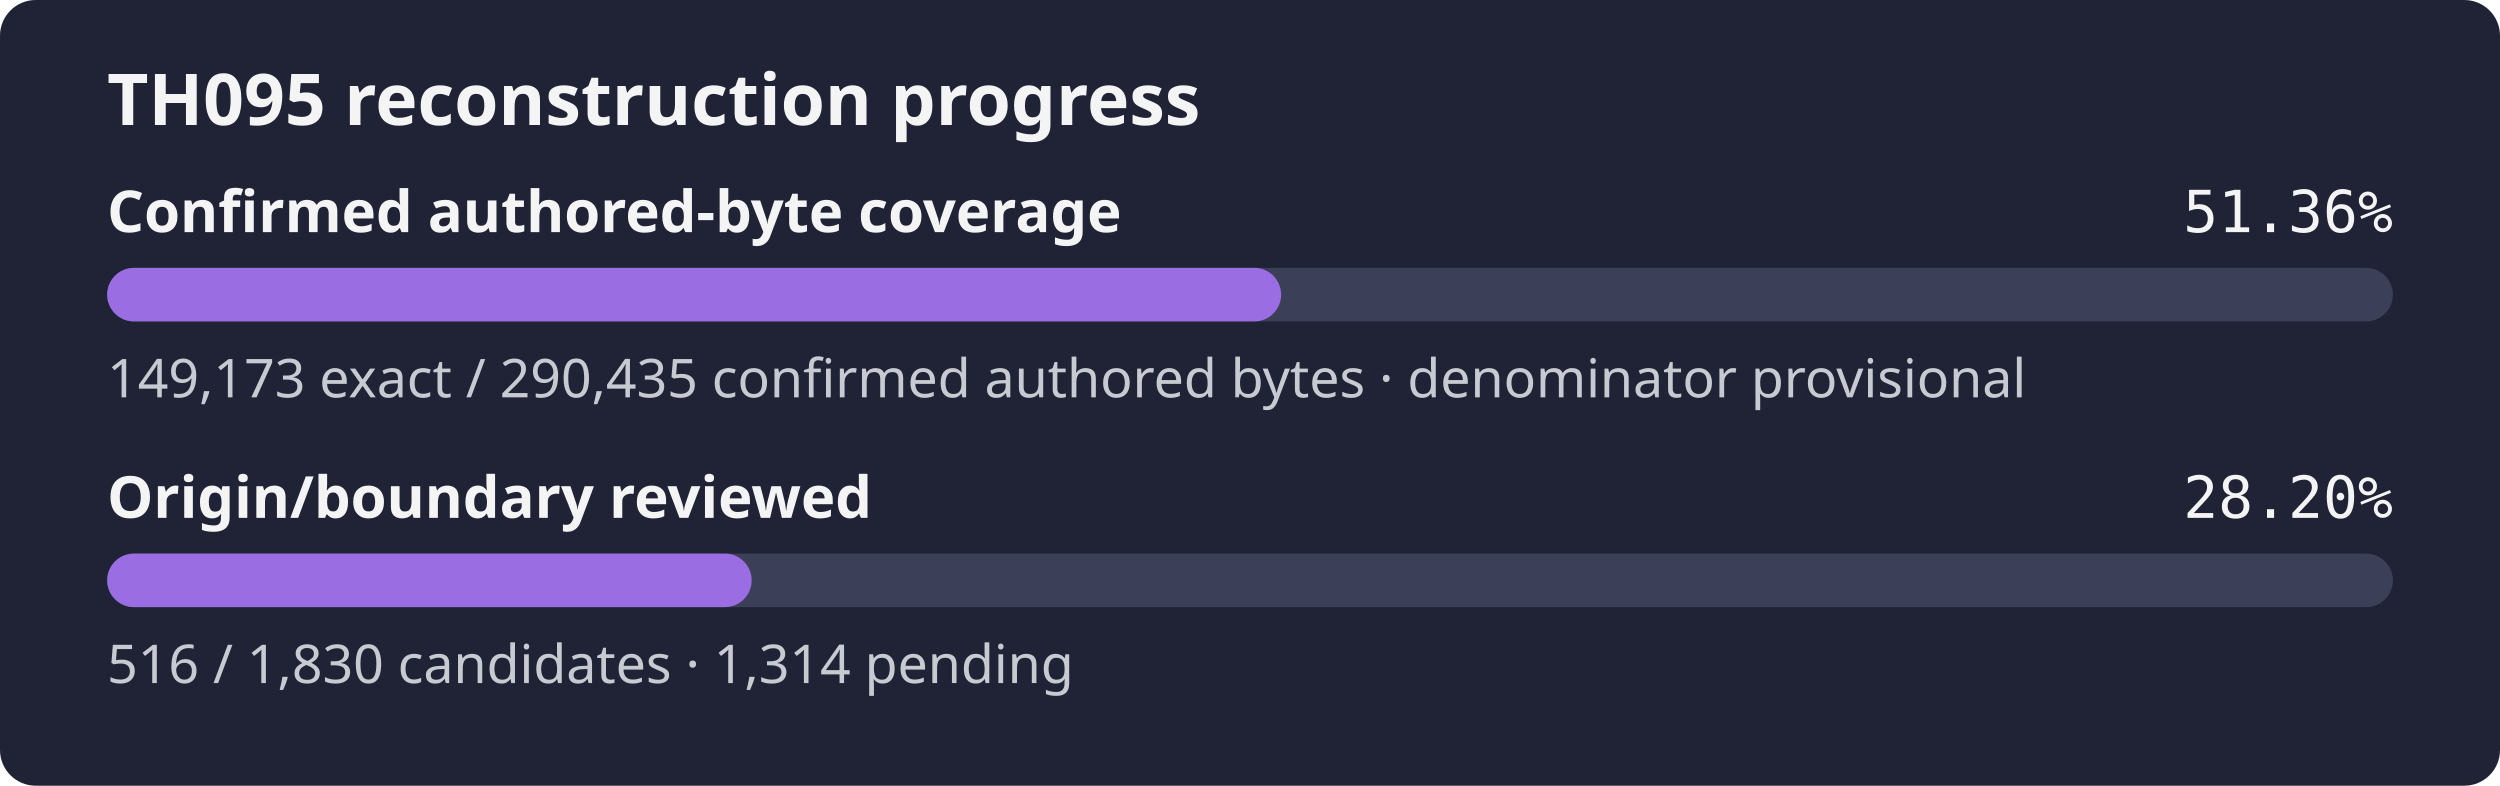
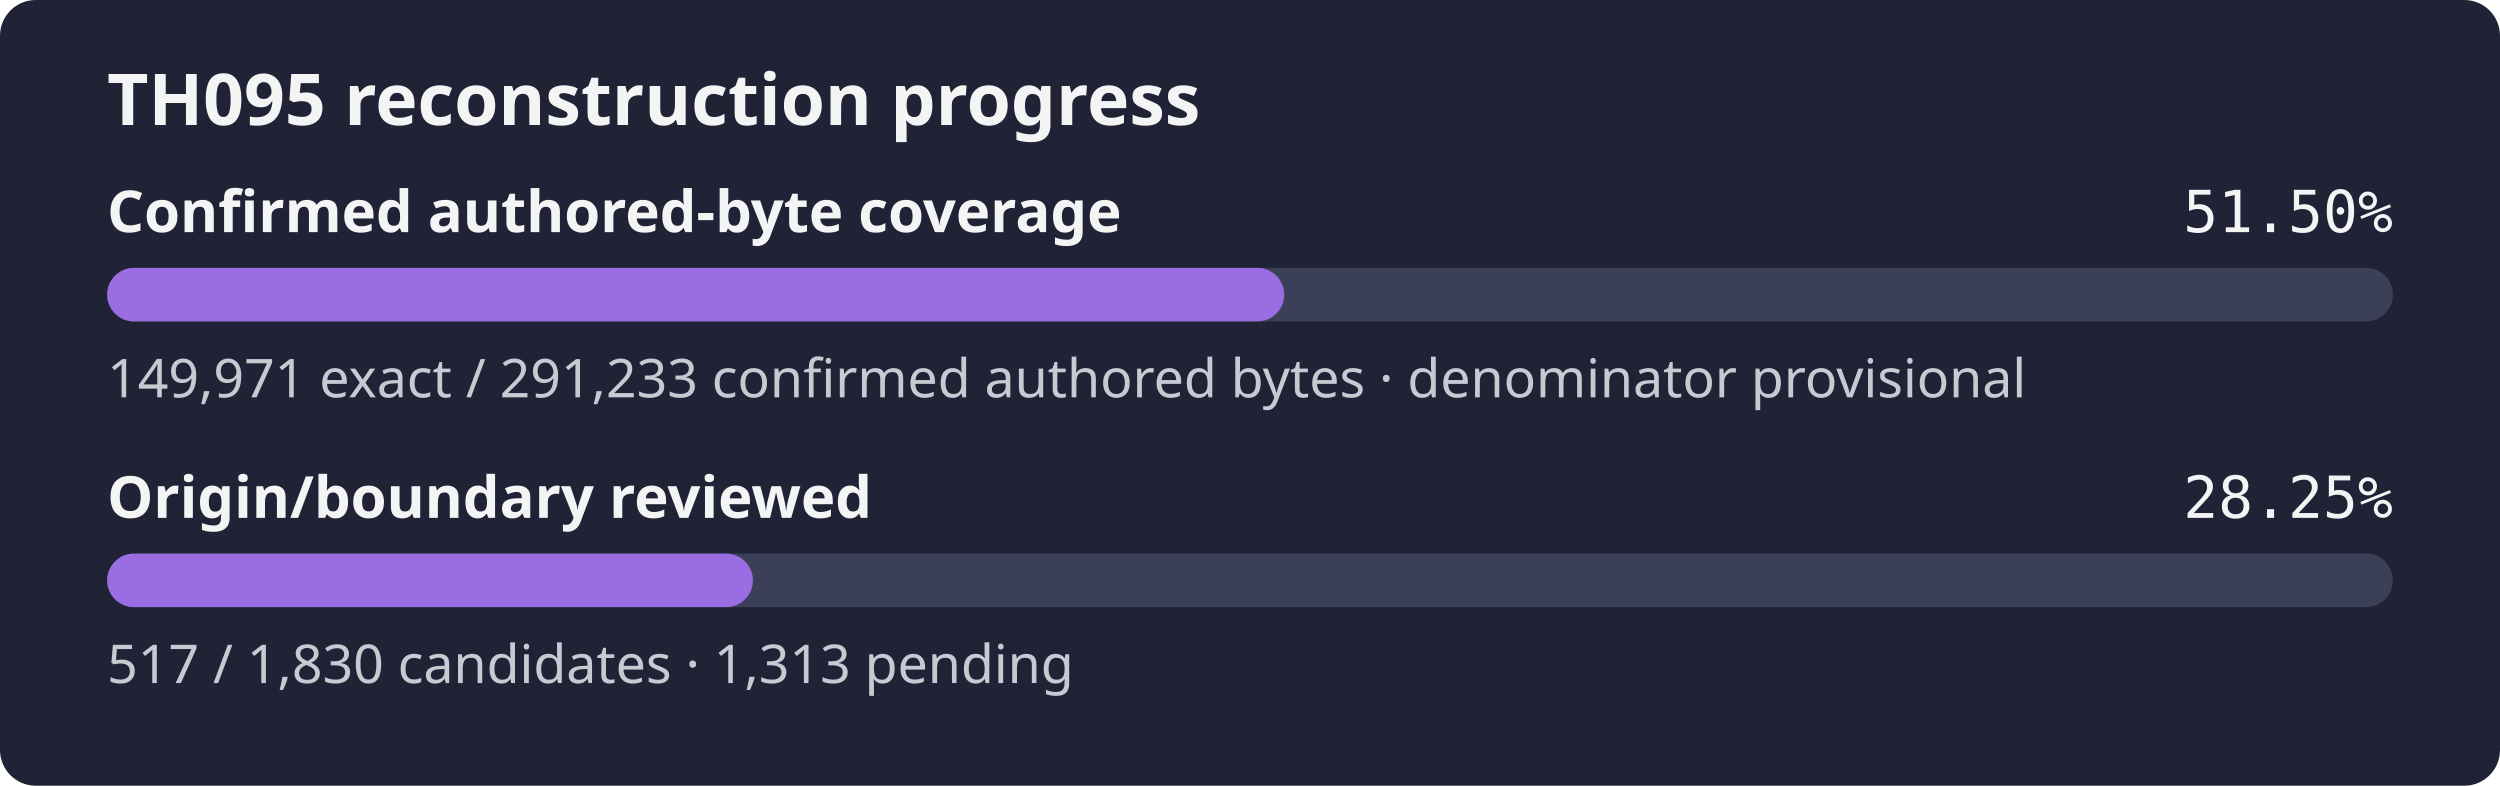
- <svg xmlns="http://www.w3.org/2000/svg" width="560" height="176" role="img" aria-label="TH095 reconstruction progress: 51.36% of the confirmed authored-byte set is exact, origin review 28.20%">
+ <svg xmlns="http://www.w3.org/2000/svg" width="560" height="176" role="img" aria-label="TH095 reconstruction progress: 51.50% of the confirmed authored-byte set is exact, origin review 28.25%">
  <rect width="560" height="176" rx="8" fill="#1f2335" />
  <text x="24" y="28" fill="#f4f4f5" font-family="sans-serif" font-size="16" font-weight="600">TH095 reconstruction progress</text>
  <text x="24" y="52" fill="#f4f4f5" font-family="sans-serif" font-size="13" font-weight="600">Confirmed authored-byte coverage</text>
-   <text x="536" y="52" fill="#f4f4f5" text-anchor="end" font-family="monospace" font-size="13">51.36%</text>
+   <text x="536" y="52" fill="#f4f4f5" text-anchor="end" font-family="monospace" font-size="13">51.50%</text>
  <rect x="24" y="60" width="512" height="12" rx="6" fill="#3b4058" />
-   <rect x="24" y="60" width="262.97" height="12" rx="6" fill="#9b6de3" />
-   <text x="24" y="89" fill="#c8cad2" font-family="sans-serif" font-size="12">149,173 exact / 290,435 confirmed authored bytes · denominator provisional</text>
+   <rect x="24" y="60" width="263.66" height="12" rx="6" fill="#9b6de3" />
+   <text x="24" y="89" fill="#c8cad2" font-family="sans-serif" font-size="12">149,971 exact / 291,233 confirmed authored bytes · denominator provisional</text>
  <text x="24" y="116" fill="#f4f4f5" font-family="sans-serif" font-size="13" font-weight="600">Origin/boundary reviewed</text>
-   <text x="536" y="116" fill="#f4f4f5" text-anchor="end" font-family="monospace" font-size="13">28.20%</text>
+   <text x="536" y="116" fill="#f4f4f5" text-anchor="end" font-family="monospace" font-size="13">28.25%</text>
  <rect x="24" y="124" width="512" height="12" rx="6" fill="#3b4058" />
-   <rect x="24" y="124" width="144.37" height="12" rx="6" fill="#9b6de3" />
-   <text x="24" y="153" fill="#c8cad2" font-family="sans-serif" font-size="12">516 / 1,830 candidates · 1,314 pending</text>
+   <rect x="24" y="124" width="144.65" height="12" rx="6" fill="#9b6de3" />
+   <text x="24" y="153" fill="#c8cad2" font-family="sans-serif" font-size="12">517 / 1,830 candidates · 1,313 pending</text>
</svg>
